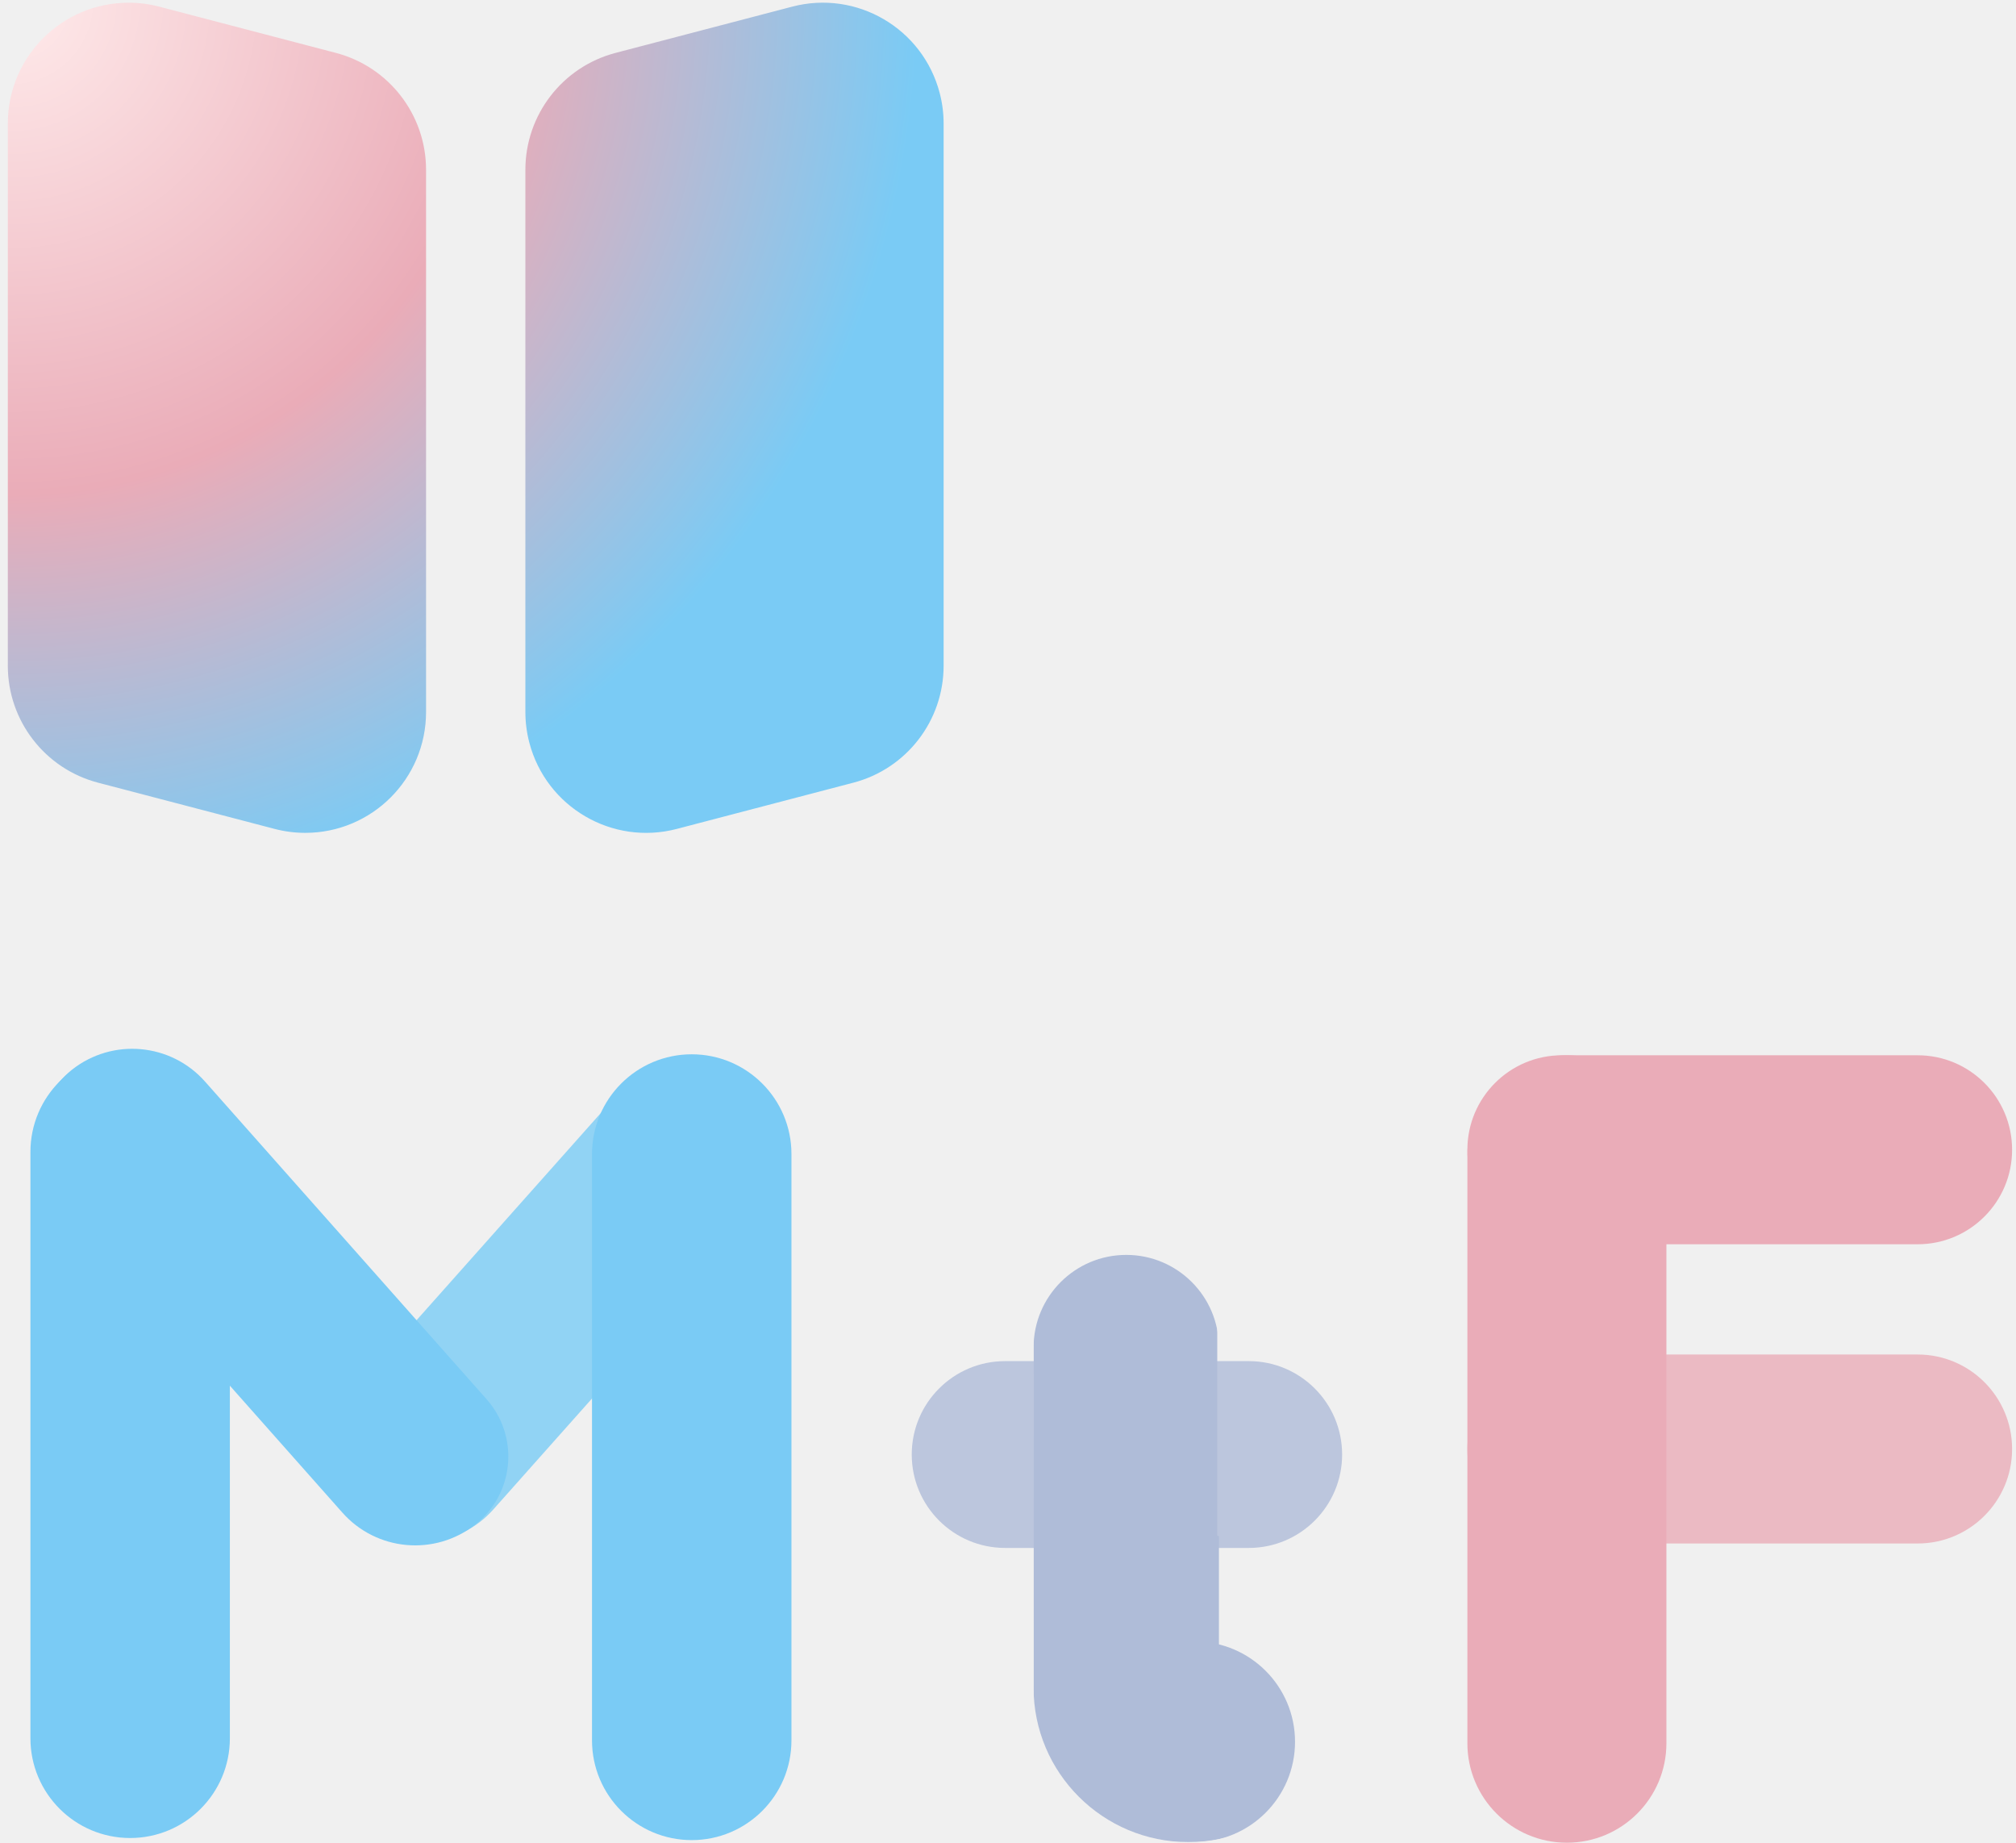
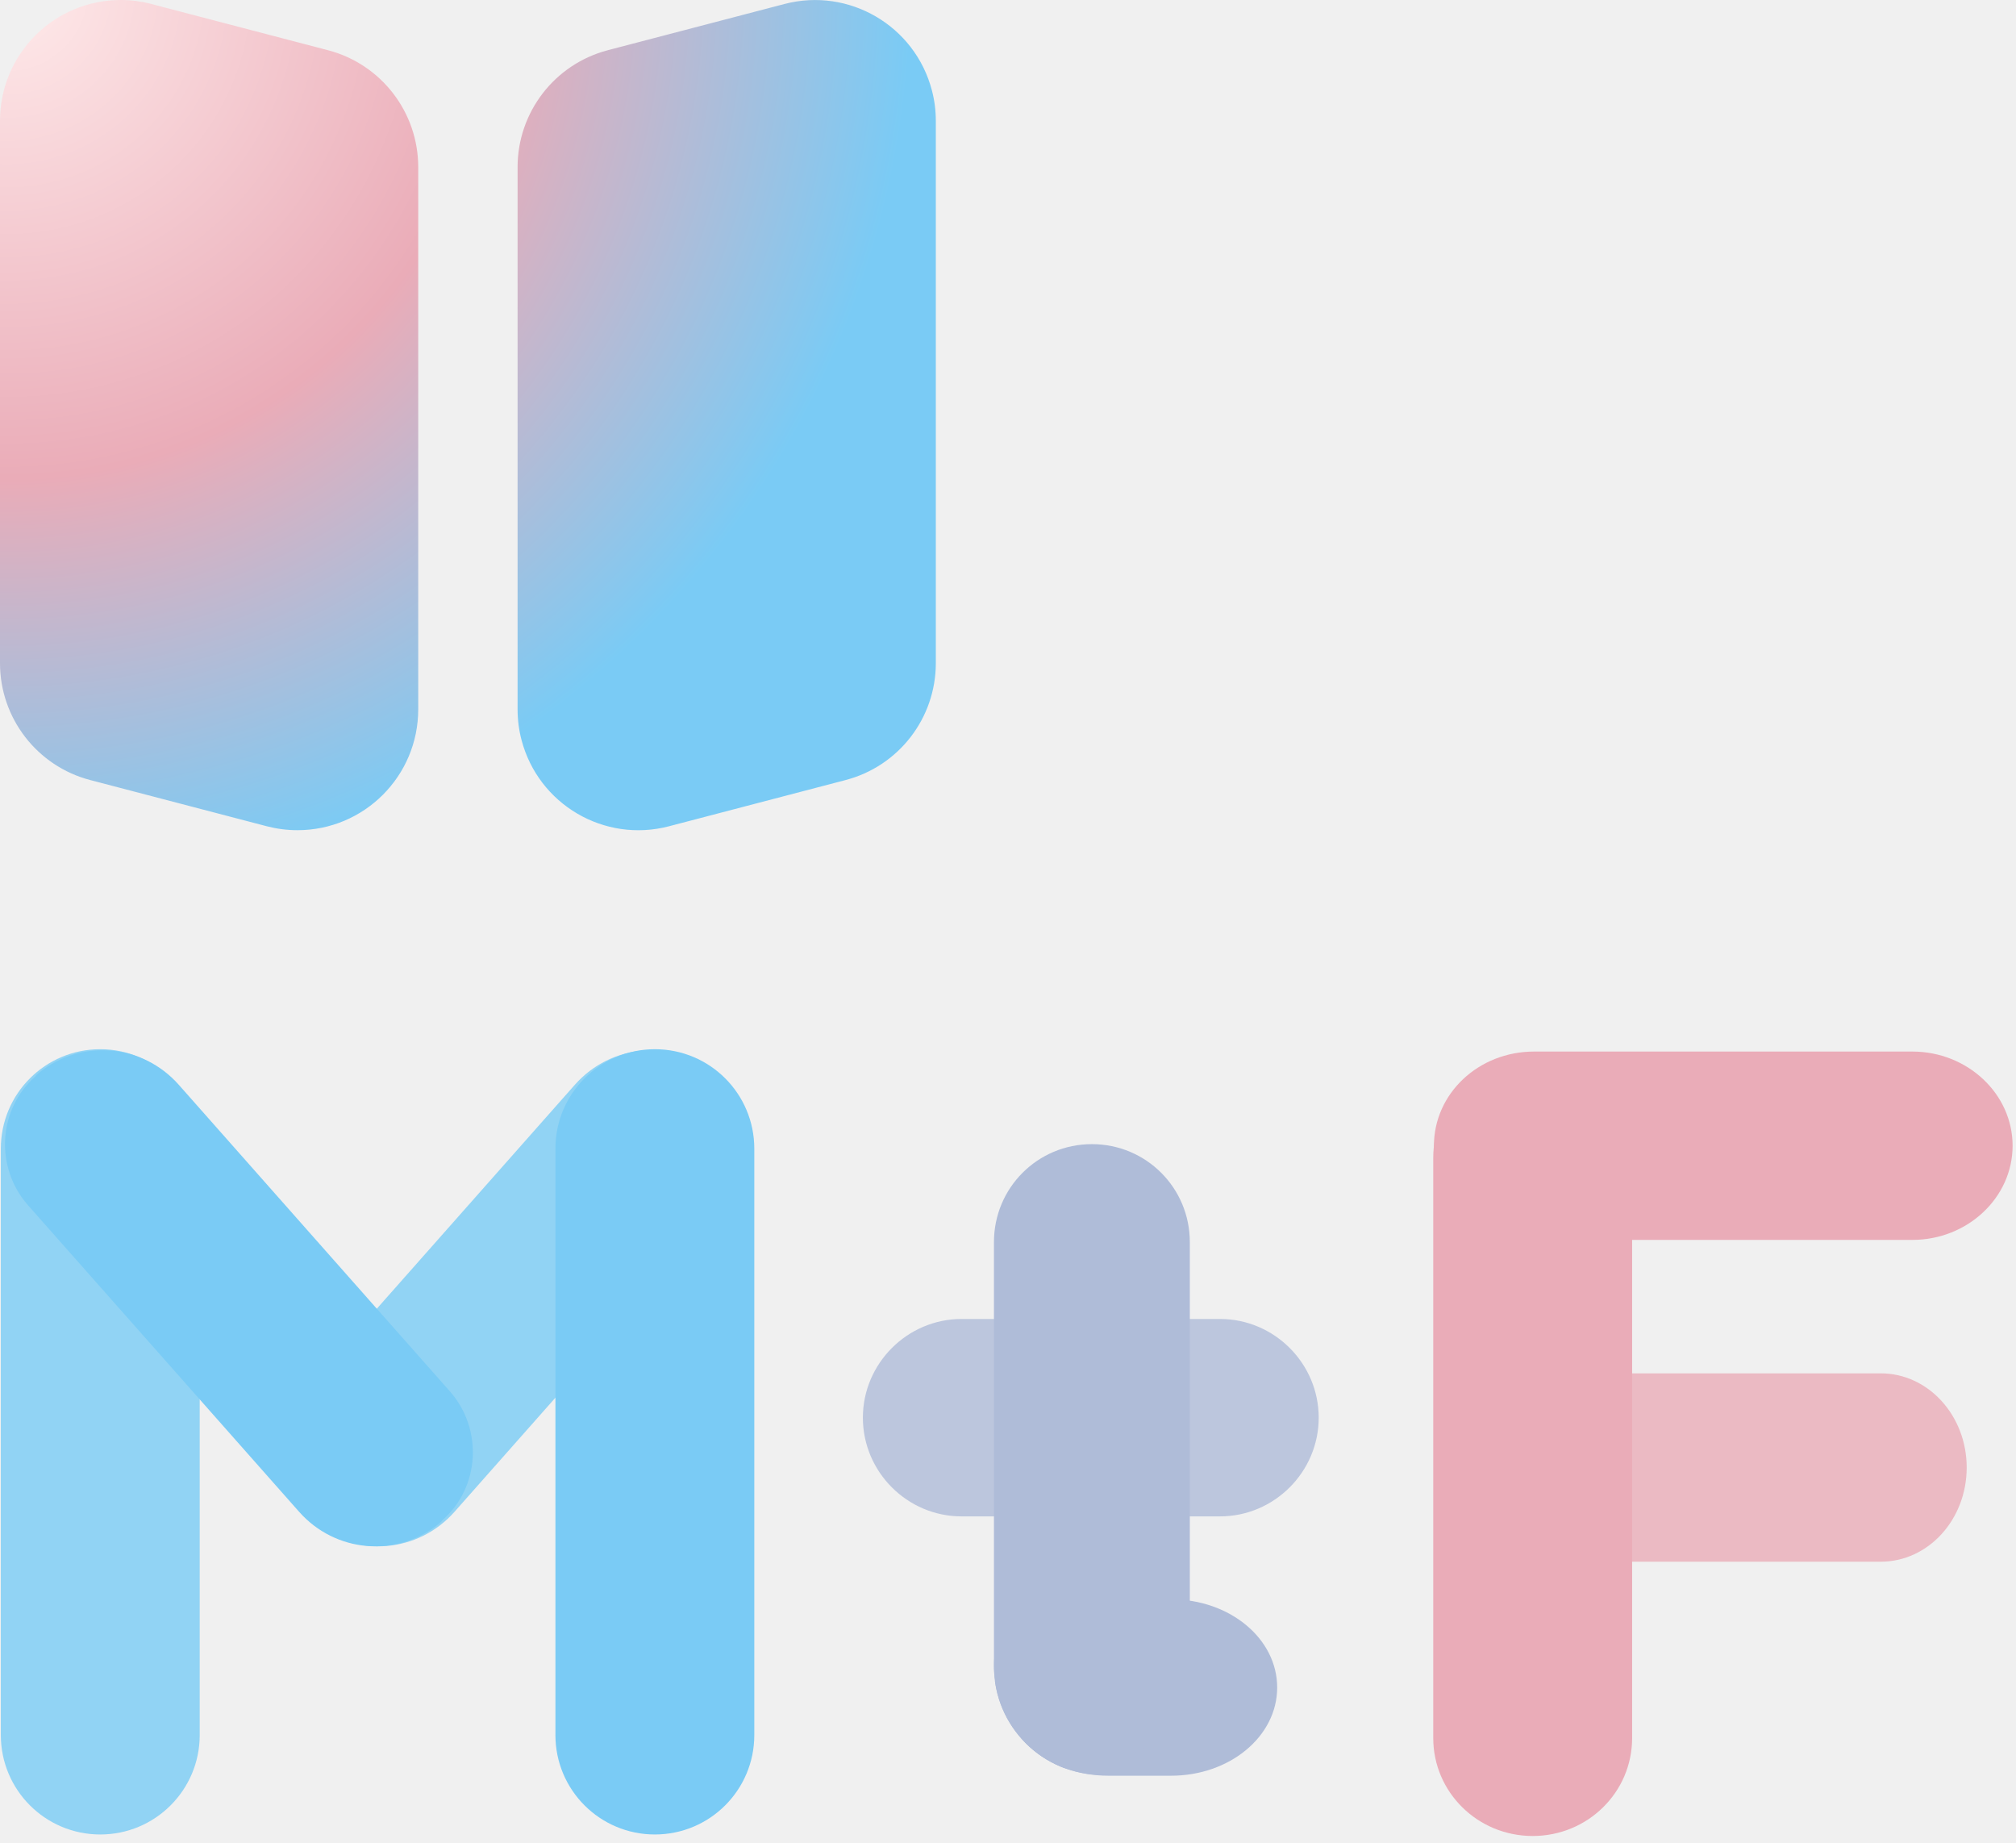
- <svg xmlns="http://www.w3.org/2000/svg" xmlns:xlink="http://www.w3.org/1999/xlink" width="267px" height="244px" viewBox="0 0 267 244" version="1.1">
+ <svg xmlns="http://www.w3.org/2000/svg" width="267px" height="244px" viewBox="0 0 267 244" version="1.1">
  <defs>
-     <radialGradient cx="-5.37764278e-15%" cy="-4.33075445e-15%" fx="-5.37764278e-15%" fy="-4.33075445e-15%" r="109.259%" gradientTransform="translate(-0,-0),scale(0.89271,1),rotate(43.67832),translate(0,0)" id="radialGradient-1">
-       <stop stop-color="#FFFFFF" offset="0%" />
-       <stop stop-color="#FFEBEB" offset="0%" />
-       <stop stop-color="#EAACB8" offset="54.19%" />
-       <stop stop-color="#7ACBF5" offset="100%" />
+     <style>
+       .cls-1 {
+         fill: none;
+       }
+ 
+       .cls-2 {
+         fill: #7acbf5;
+       }
+ 
+       .cls-2, .cls-3, .cls-4, .cls-5, .cls-6, .cls-7, .cls-8 {
+         fill-rule: evenodd;
+       }
+ 
+       .cls-3 {
+         fill: #eaacb8;
+       }
+ 
+       .cls-4 {
+         fill: url(#_未命名的渐变);
+       }
+ 
+       .cls-5 {
+         fill: #afbcd8;
+       }
+ 
+       .cls-6 {
+         fill: rgba(122, 203, 245, .8);
+       }
+ 
+       .cls-7 {
+         fill: rgba(234, 172, 184, .8);
+       }
+ 
+       .cls-8 {
+         fill: rgba(175, 188, 216, .8);
+       }
+ 
+       .cls-9 {
+         clip-path: url(#clippath);
+       }
+     </style>
+     <radialGradient id="_未命名的渐变" data-name="未命名的渐变" cx="2.11" cy=".33" fx="2.11" fy=".33" r="1.09" gradientTransform="translate(-143.17 -187.71) rotate(43.49) scale(110.3 110.27) skewX(-.37)" gradientUnits="userSpaceOnUse">
+       <stop offset="0" stop-color="#fff" />
+       <stop offset="0" stop-color="#ffebeb" />
+       <stop offset=".54" stop-color="#eaacb8" />
+       <stop offset="1" stop-color="#7acbf5" />
    </radialGradient>
-     <path d="M78.385,5.14572274e-15 L78.385,24.329 L40.572,24.329 C38.785,33.827 30.461,41.012 20.463,41.012 C9.162,41.012 0,31.831 0,20.506 C0,9.181 9.162,1.59300906e-15 20.463,1.59300906e-15 C20.579,1.59300906e-15 20.695,0.001 20.81,0.003 L78.385,5.14572274e-15 Z" id="path-2" />
+     <clipPath id="clippath">
+       <circle class="cls-1" cx="146.01" cy="220.66" r="14.37" />
+     </clipPath>
  </defs>
-   <g id="MtF-Wiki-new-Logo" stroke="none" stroke-width="1" fill="none" fill-rule="evenodd">
-     <g id="MtF-Wiki" transform="translate(-67, -78)">
-       <g id="编组-2" transform="translate(67, 78)">
-         <g id="编组-8" transform="translate(1.036038, 0)" fill="url(#radialGradient-1)">
-           <path d="M80.494,7.003 L103.885,0.88 C112.434,-1.358 121.178,3.758 123.415,12.307 C123.762,13.63 123.937,14.991 123.937,16.359 L123.937,88.158 C123.937,95.434 119.028,101.794 111.989,103.637 L88.598,109.76 C80.049,111.997 71.305,106.881 69.068,98.333 C68.721,97.01 68.546,95.648 68.546,94.281 L68.546,22.482 C68.546,15.206 73.455,8.846 80.494,7.003 Z M20.052,0.88 L43.443,7.003 C50.481,8.846 55.391,15.206 55.391,22.482 L55.391,94.281 C55.391,103.118 48.227,110.281 39.391,110.281 C38.023,110.281 36.662,110.106 35.339,109.76 L11.948,103.637 C4.909,101.794 8.9106104e-16,95.434 0,88.158 L0,16.359 C-2.85852284e-15,7.522 7.163,0.359 16,0.359 C17.367,0.359 18.729,0.534 20.052,0.88 Z" id="形状结合" />
+   <g id="_编组-8" data-name=" 编组-8">
+     <path id="_形状结合" data-name=" 形状结合" class="cls-4" d="M80.49,6.65L103.89.53c8.55-2.24,17.29,2.88,19.53,11.43.35,1.32.52,2.68.52,4.05v71.8c0,7.28-4.91,13.64-11.95,15.48l-23.39,6.12c-8.55,2.24-17.29-2.88-19.53-11.43-.35-1.32-.52-2.68-.52-4.05V22.13c0-7.28,4.91-13.64,11.95-15.48h-.01ZM20.05.53l23.39,6.12c7.04,1.84,11.95,8.2,11.95,15.48v71.8c0,8.84-7.16,16-16,16-1.37,0-2.73-.18-4.05-.52l-23.39-6.12c-7.04-1.84-11.95-8.2-11.95-15.48V16C0,7.17,7.16,0,16,0c1.37,0,2.73.18,4.05.52h0Z" />
+   </g>
+   <g>
+     <g>
+       <path id="_矩形" data-name=" 矩形" class="cls-3" d="M253.28,164.18h-50.1c-7.38,0-13.27-5.59-13.27-12.47h0c0-6.89,5.89-12.47,13.27-12.47h50.1c7.28,0,13.27,5.59,13.27,12.47h0c0,6.89-5.99,12.47-13.27,12.47Z" />
+       <path id="_矩形-2" data-name=" 矩形-2" class="cls-7" d="M249.09,206.79h-42.81c-6.29,0-11.38-5.59-11.38-12.47h0c0-6.89,5.09-12.47,11.38-12.47h42.81c6.29,0,11.38,5.59,11.38,12.47h0c0,6.89-5.09,12.47-11.38,12.47h0Z" />
+       <path id="_矩形-3" data-name=" 矩形-3" class="cls-3" d="M189.82,230.14v-76.84c0-7.19,5.89-12.97,13.17-12.97s13.17,5.79,13.17,12.97v76.84c0,7.19-5.89,12.97-13.17,12.97s-13.17-5.79-13.17-12.97Z" />
+     </g>
+     <g>
+       <g class="cls-9">
+         <g>
+           <path class="cls-5" d="M144.61,152.7c7.19,0,12.97,5.79,12.97,12.97v55.98c0,7.19-5.79,12.97-12.97,12.97s-12.97-5.79-12.97-12.97v-55.98c0-7.19,5.79-12.97,12.97-12.97Z" />
+           <path class="cls-5" d="M131.74,223.45c0-6.49,6.29-11.68,14.07-11.68h8.28c7.78,0,14.07,5.19,14.07,11.68s-6.29,11.68-14.07,11.68h-8.28c-7.78,0-14.07-5.19-14.07-11.68Z" />
        </g>
-         <g id="编组-7" transform="translate(0, 132.1284)">
-           <g id="编组-6" transform="translate(0, 0)">
-             <g id="编组-4" transform="translate(53.78962, 55.7634) scale(-1, -1) rotate(90) translate(-53.78962, -55.7634) translate(-1.973778, 1.973778)" fill="#7ACBF5">
-               <path d="M69.422,35.049 C76.24,35.25 81.718,40.732 81.915,47.55 L83.4,98.944 C83.583,105.269 78.604,110.544 72.279,110.726 C72.056,110.733 71.833,110.733 71.609,110.726 C64.792,110.524 59.314,105.043 59.117,98.225 L57.632,46.831 C57.449,40.506 62.428,35.231 68.753,35.048 C68.976,35.042 69.199,35.042 69.422,35.049 Z" id="矩形" fill-opacity="0.8" transform="translate(70.51587, 72.88742) scale(-1, 1) rotate(50) translate(-70.51587, -72.88742) " />
-               <rect id="矩形" x="-1.31436548e-14" y="78.406" width="104.052" height="26.414" rx="13.207" />
-               <path d="M52.304,-34.789 C59.598,-34.789 65.511,-28.876 65.511,-21.582 L65.511,56.056 C65.511,63.35 59.598,69.263 52.304,69.263 C45.01,69.263 39.097,63.35 39.097,56.056 L39.097,-21.582 C39.097,-28.876 45.01,-34.789 52.304,-34.789 Z" id="矩形" transform="translate(52.30365, 17.23693) rotate(90) translate(-52.30365, -17.23693) " />
-               <path d="M70.807,-3.987 C77.625,-3.773 83.094,1.719 83.28,8.537 L84.81,64.723 C84.982,71.048 79.995,76.314 73.671,76.486 C73.447,76.492 73.223,76.492 72.999,76.485 C66.181,76.271 60.713,70.779 60.527,63.96 L58.997,7.774 C58.824,1.45 63.812,-3.816 70.136,-3.989 C70.36,-3.995 70.584,-3.994 70.807,-3.987 Z" id="矩形" transform="translate(71.90323, 36.24876) rotate(50) translate(-71.90323, -36.24876) " />
-             </g>
-             <g id="编组-4" transform="translate(230.4119, 59.7381) scale(-1, -1) translate(-230.4119, -59.7381) translate(194.3407, 7.604624)" fill="#EAACB8">
-               <rect id="矩形" x="-2.62873096e-14" y="79.243" width="72.142" height="25.024" rx="12.512" />
-               <rect id="矩形" fill-opacity="0.8" x="-2.62873096e-14" y="39.621" width="72.142" height="25.024" rx="12.512" />
-               <path d="M20.009,38.954 L97.916,38.954 C105.195,38.954 111.096,44.854 111.096,52.133 C111.096,59.413 105.195,65.313 97.916,65.313 L20.009,65.313 C12.73,65.313 6.829,59.413 6.829,52.133 C6.829,44.854 12.73,38.954 20.009,38.954 Z" id="矩形" transform="translate(58.96253, 52.13348) rotate(90) translate(-58.96253, -52.13348) " />
-             </g>
-             <g id="编组-4" transform="translate(149.3249, 72.59769) scale(-1, -1) rotate(90) translate(-149.3249, -72.59769) translate(110.1321, 44.02471)">
-               <g id="编组" transform="translate(-0, 0)">
-                 <path d="M35.188,16.131 L67.45,16.131 C74.281,16.131 79.819,21.669 79.819,28.5 C79.819,35.33 74.281,40.868 67.45,40.868 L35.188,40.868 C28.357,40.868 22.819,35.33 22.819,28.5 C22.819,21.669 28.357,16.131 35.188,16.131 Z" id="矩形" fill-opacity="0.8" fill="#AFBCD8" transform="translate(51.31912, 28.49964) rotate(90) translate(-51.31912, -28.49964) " />
-                 <g id="编组-9" transform="translate(0, 16.13429)">
-                   <g id="编组-10" transform="translate(0, 0)">
-                     <mask id="mask-3" fill="white">
-                       <use xlink:href="#path-2" />
-                     </mask>
-                     <g id="蒙版" />
-                     <g mask="url(#mask-3)" fill="#AFBCD8" id="矩形">
-                       <g transform="translate(0, -0)">
-                         <path d="M39.072,-26.406 C45.851,-26.406 51.347,-20.91 51.347,-14.131 L51.347,38.681 C51.347,45.461 45.851,50.956 39.072,50.956 C32.293,50.956 26.797,45.461 26.797,38.681 L26.797,-14.131 C26.797,-20.91 32.293,-26.406 39.072,-26.406 Z" transform="translate(39.07209, 12.27515) rotate(90) translate(-39.07209, -12.27515) " />
-                         <path d="M13.285,0.258 C20.621,0.258 26.569,6.205 26.569,13.542 L26.569,21.343 C26.569,28.68 20.621,34.628 13.285,34.628 C5.948,34.628 -8.7785452e-16,28.68 0,21.343 L0,13.542 C-8.98502319e-16,6.205 5.948,0.258 13.285,0.258 Z" />
-                       </g>
-                     </g>
-                   </g>
-                 </g>
-               </g>
-             </g>
-           </g>
-         </g>
+       </g>
+       <path class="cls-5" d="M132.73,223.45c0-6.49,6.29-11.68,14.07-11.68h8.28c7.78,0,14.07,5.19,14.07,11.68s-6.29,11.68-14.07,11.68h-8.28c-7.78,0-14.07-5.19-14.07-11.68Z" />
+       <path id="_矩形-4" data-name=" 矩形-4" class="cls-8" d="M127.35,174.65h34.23c7.19,0,13.07,5.89,13.07,13.07s-5.89,13.07-13.07,13.07h-34.23c-7.19,0-13.07-5.89-13.07-13.07s5.89-13.07,13.07-13.07Z" />
+       <path class="cls-5" d="M144.61,151.5c7.19,0,12.97,5.79,12.97,12.97v55.98c0,7.19-5.79,12.97-12.97,12.97s-12.97-5.79-12.97-12.97v-55.98c0-7.19,5.79-12.97,12.97-12.97h0Z" />
+     </g>
+     <g>
+       <g>
+         <path id="_矩形-5" data-name=" 矩形-5" class="cls-6" d="M41.72,201.8c5.59,4.49,13.67,3.79,18.46-1.6l35.93-40.62c4.39-4.99,3.99-12.67-1-17.06-.2-.2-.4-.3-.5-.5-5.59-4.49-13.67-3.79-18.46,1.6l-35.93,40.62c-4.39,4.99-3.99,12.67,1,17.06.2.2.4.3.5.5Z" />
+         <path id="_矩形-8" data-name=" 矩形-8" class="cls-2" d="M86.73,138.93c7.28,0,13.17,5.89,13.17,13.17v77.64c0,7.28-5.89,13.17-13.17,13.17s-13.17-5.89-13.17-13.17v-77.64c0-7.28,5.89-13.17,13.17-13.17Z" />
+       </g>
+       <g>
+         <path id="_矩形-6" data-name=" 矩形-6" class="cls-6" d="M13.28,138.93c7.28,0,13.17,5.89,13.17,13.17v77.64c0,7.28-5.89,13.17-13.17,13.17S.11,237.02.11,229.74v-77.64c0-7.28,5.89-13.17,13.17-13.17Z" />
+         <path id="_矩形-51" data-name=" 矩形-51" class="cls-2" d="M58.59,201.3c4.99-4.39,5.39-12.07,1-17.06l-35.93-40.62c-4.79-5.39-12.87-6.09-18.46-1.6-.2.2-.4.3-.5.5-4.99,4.39-5.39,12.07-1,17.06l35.93,40.62c4.79,5.39,12.87,6.09,18.46,1.6.2-.2.4-.3.5-.5Z" />
      </g>
    </g>
  </g>
</svg>
